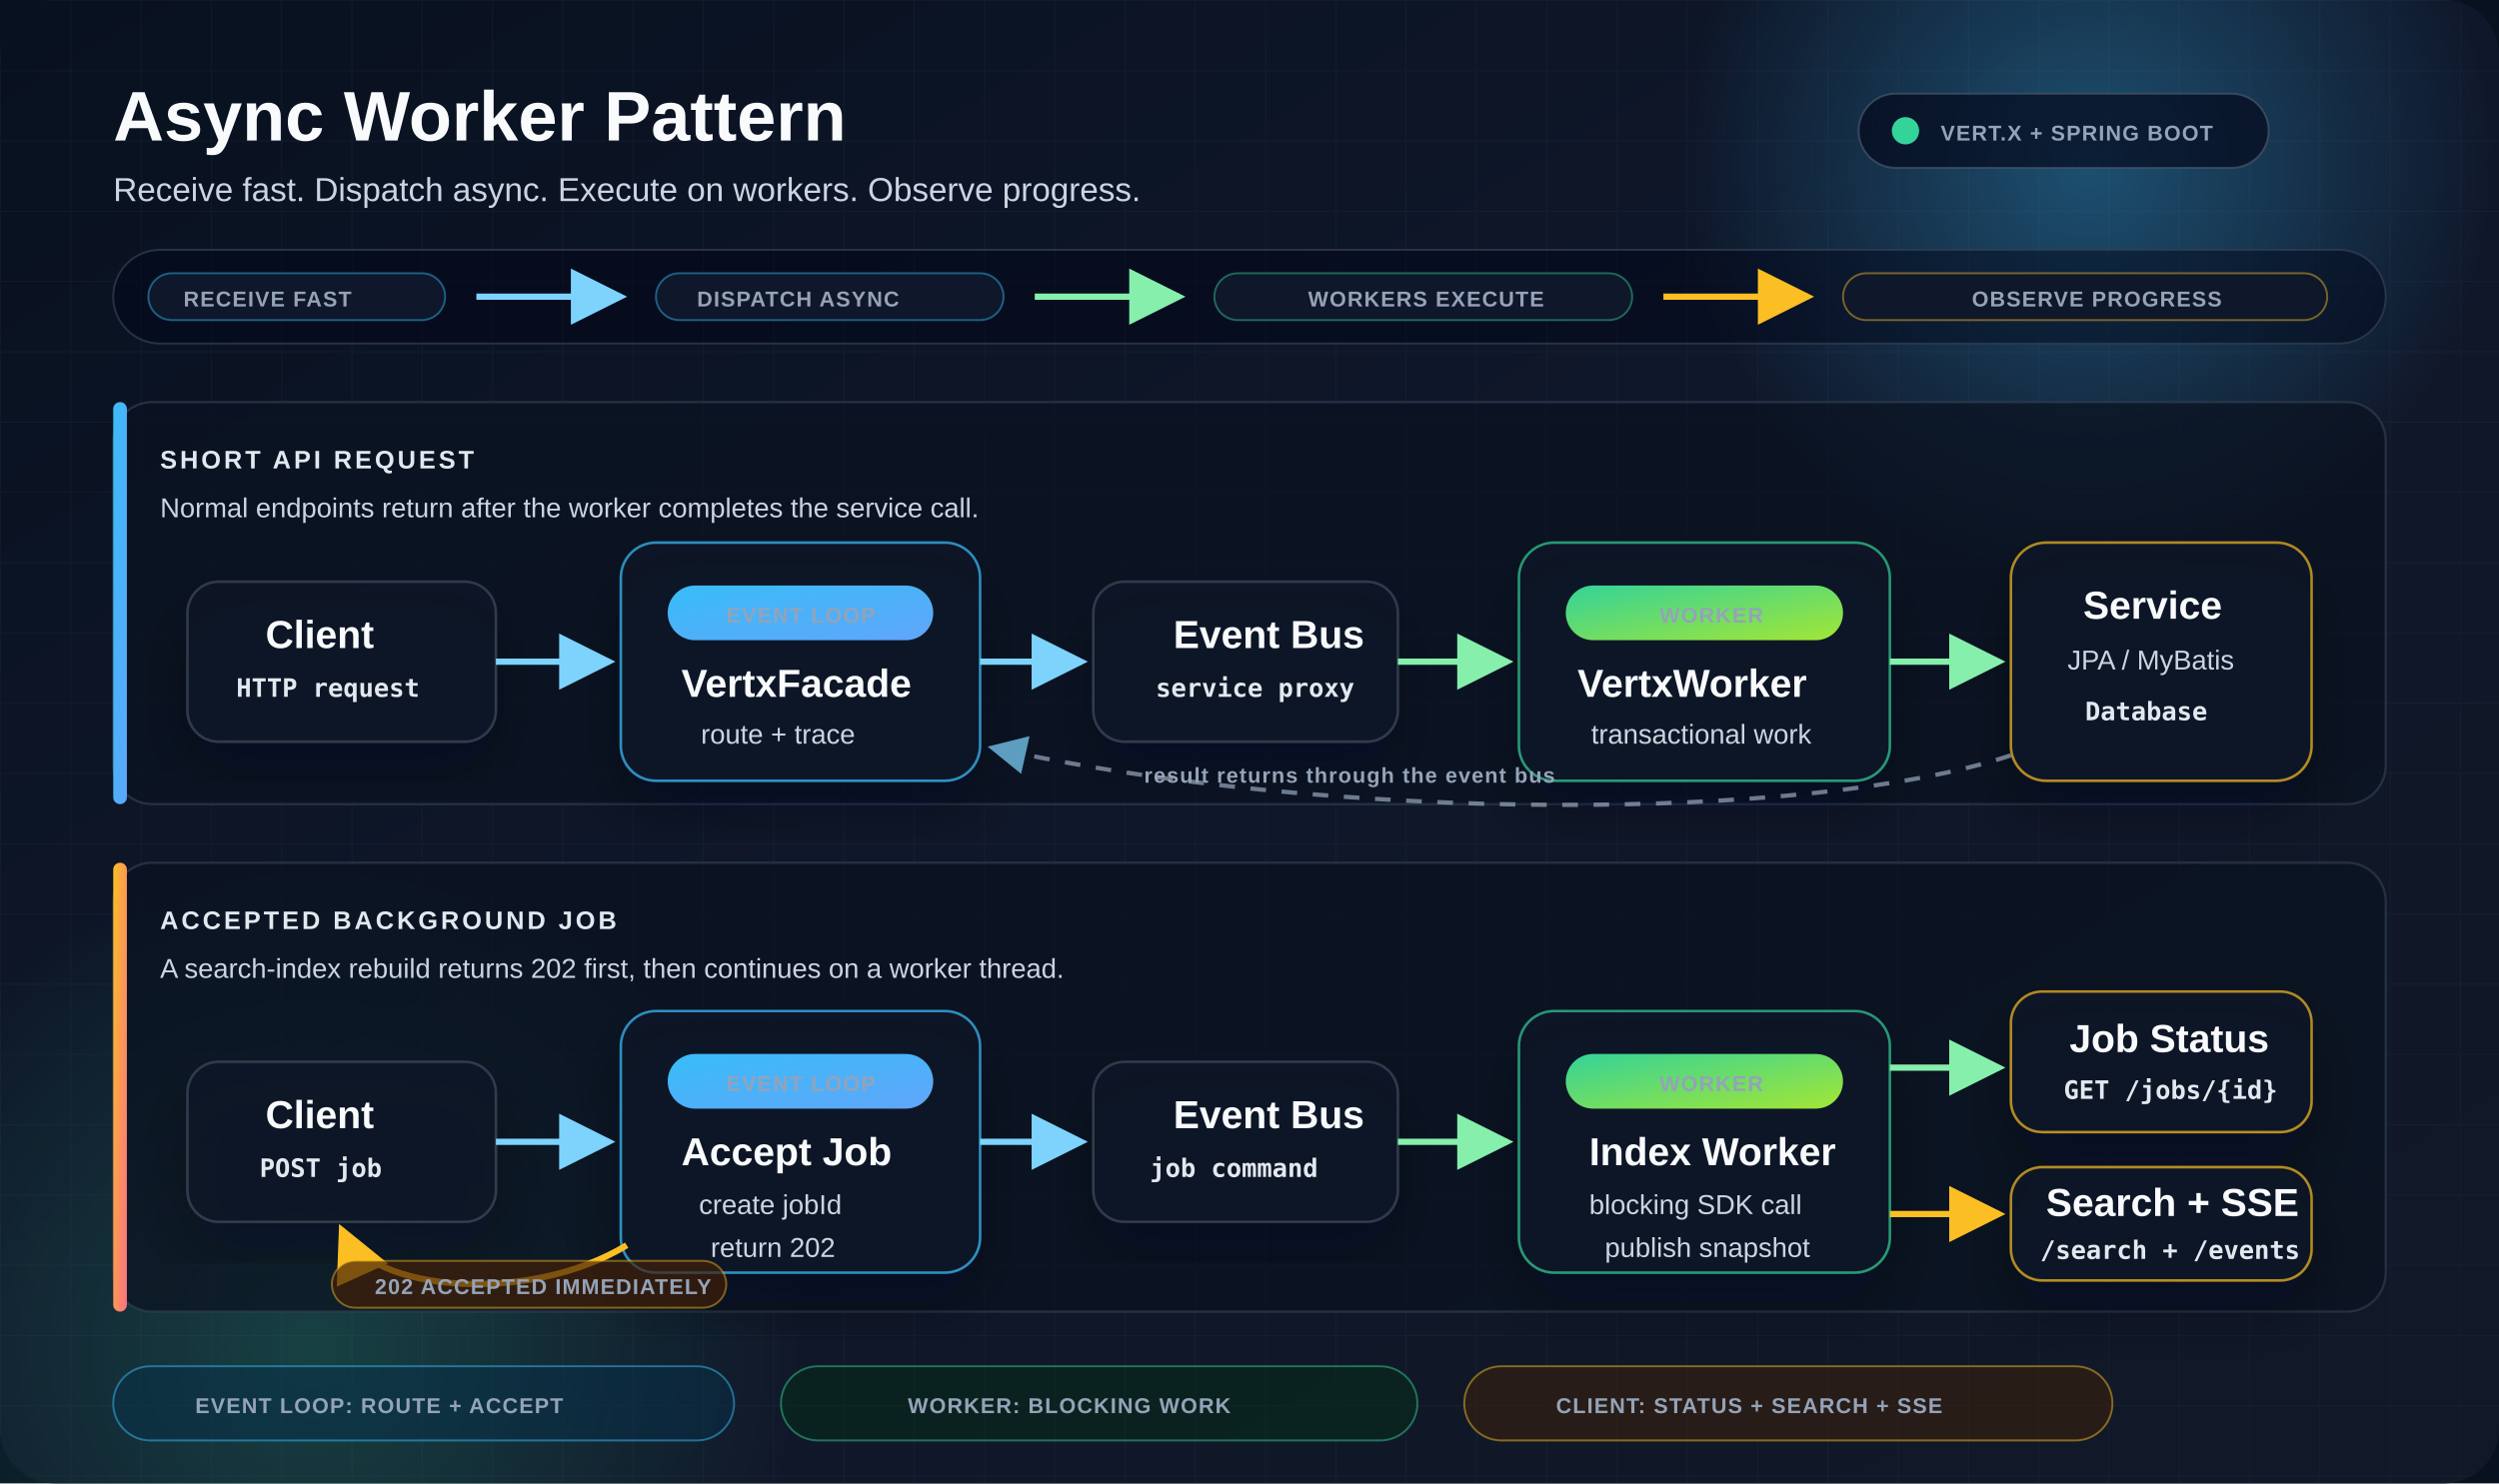
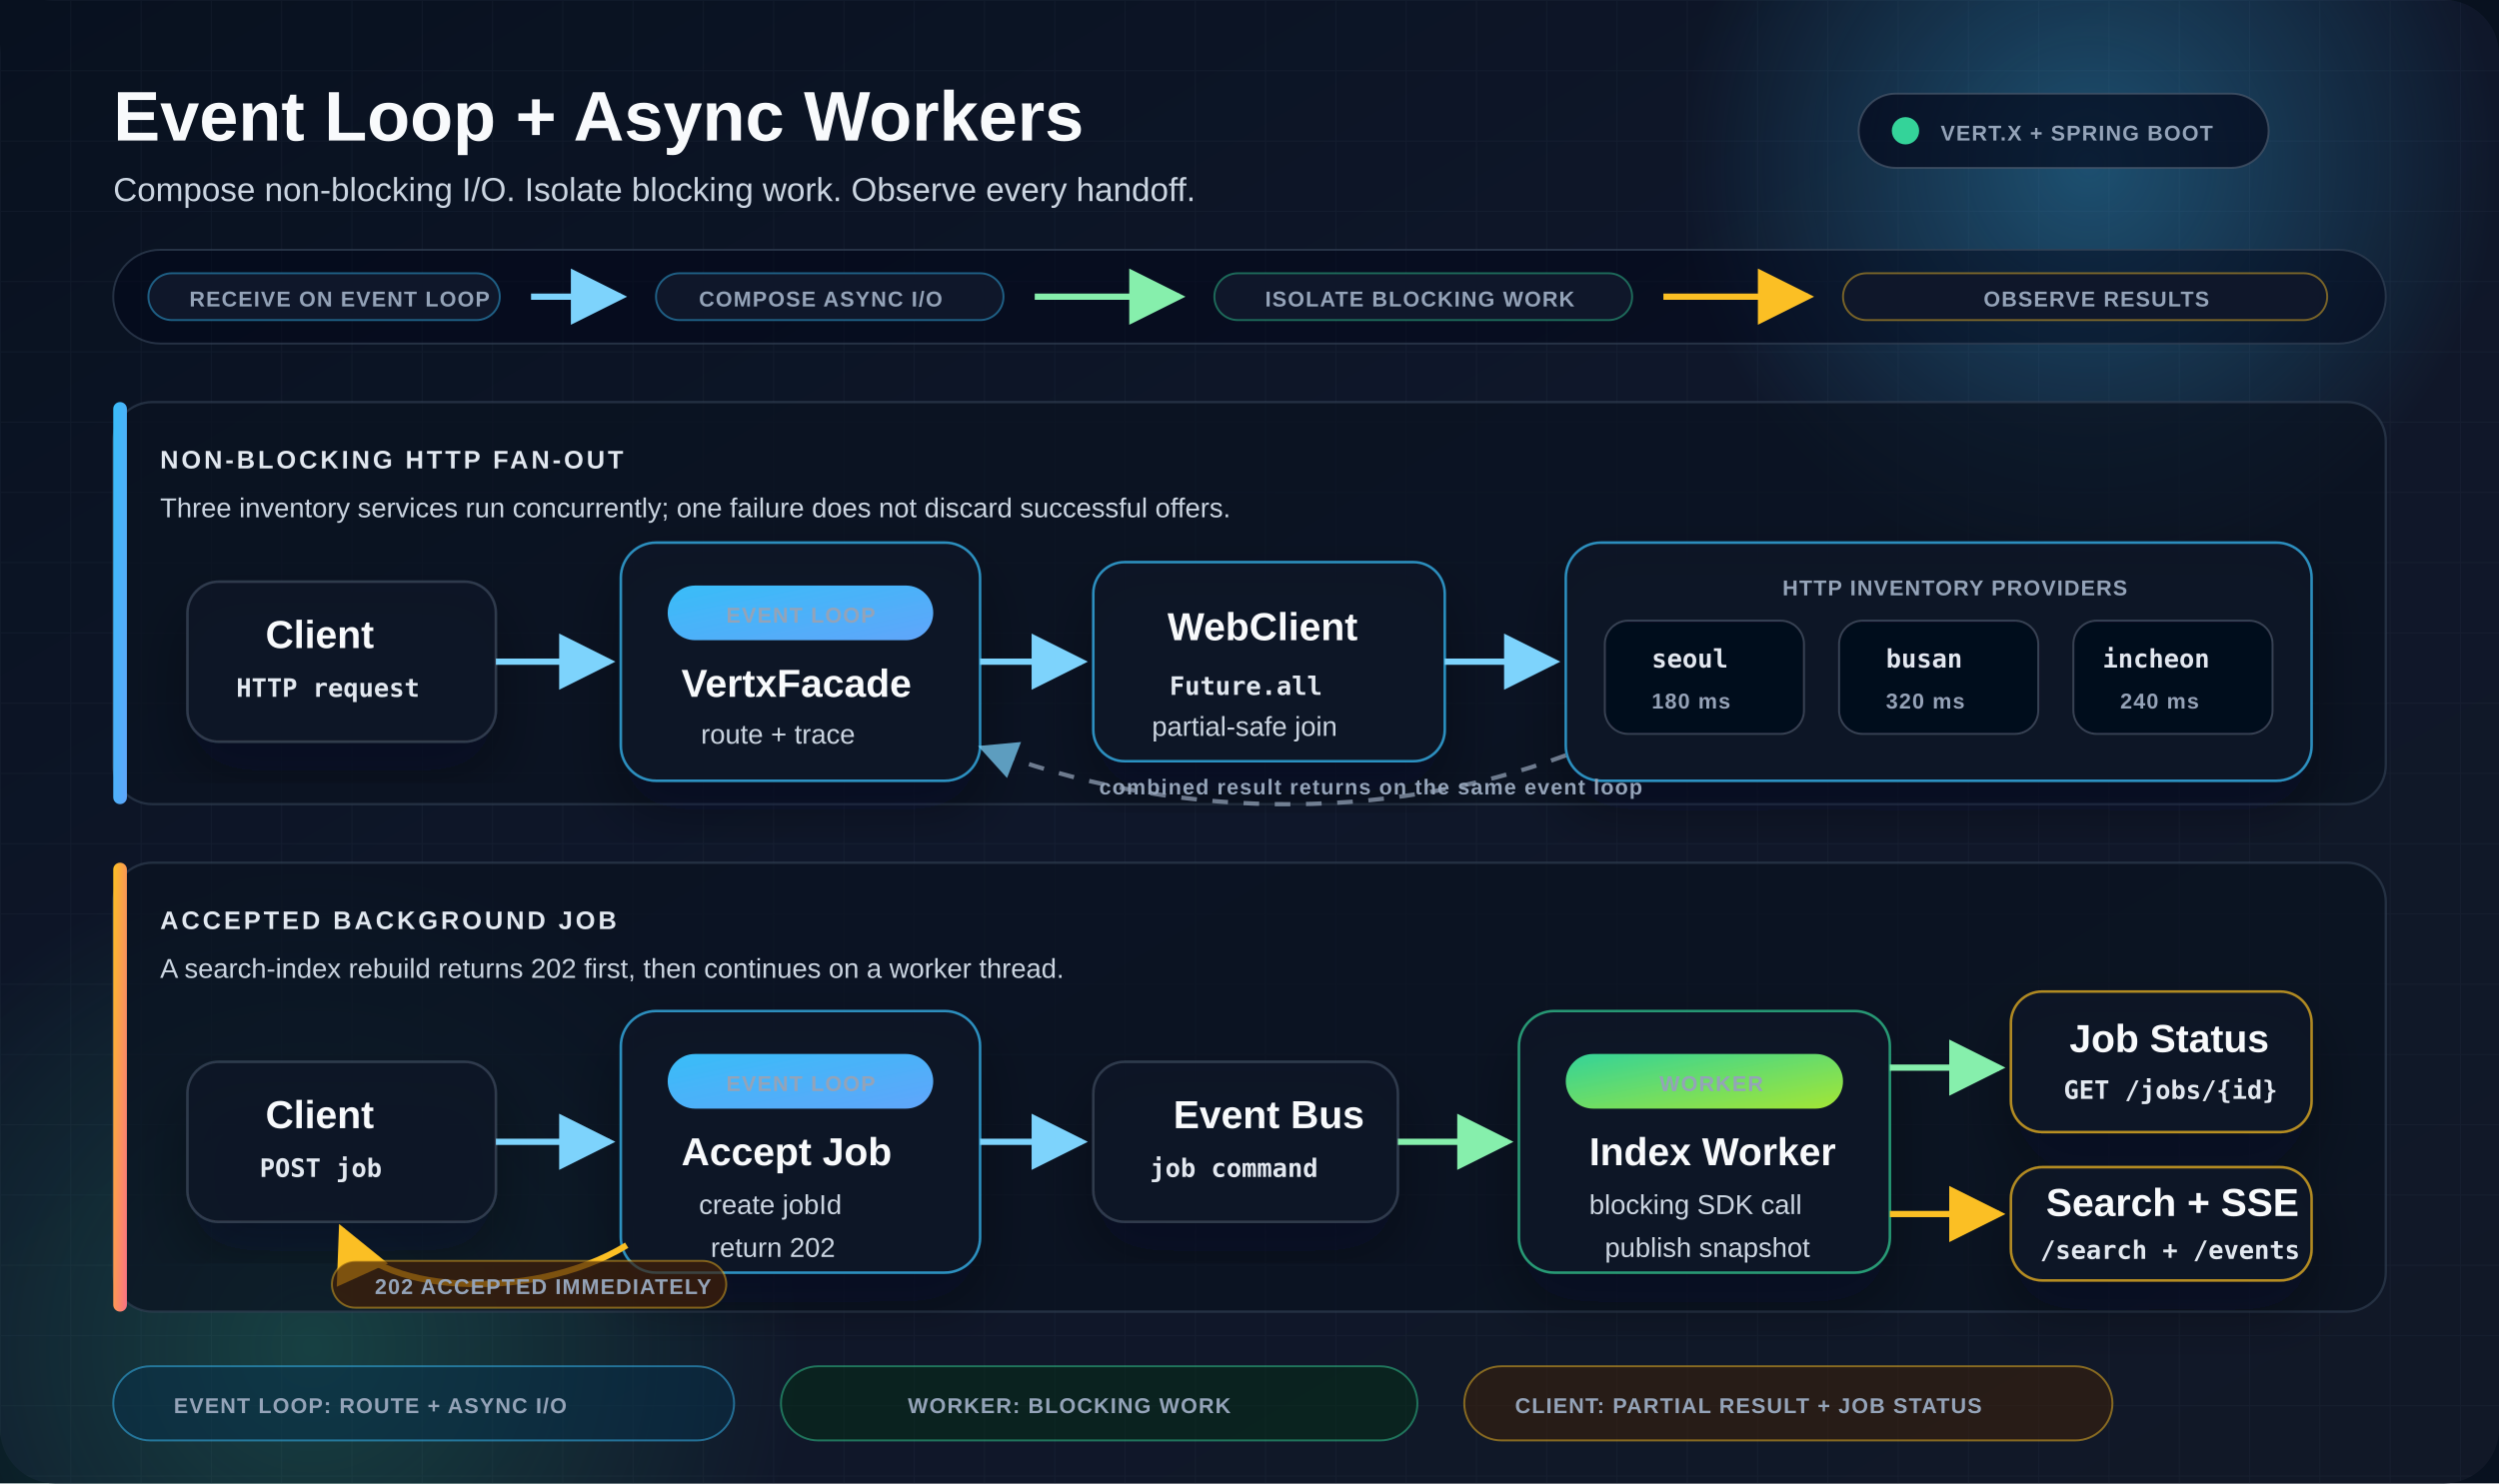
<svg xmlns="http://www.w3.org/2000/svg" width="1280" height="760" viewBox="0 0 1280 760" role="img" aria-labelledby="title desc">
  <defs>
    <linearGradient id="background" x1="0" y1="0" x2="1" y2="1">
      <stop offset="0%" stop-color="#08111f" />
      <stop offset="46%" stop-color="#0f172a" />
      <stop offset="100%" stop-color="#111827" />
    </linearGradient>
    <radialGradient id="blueGlow" cx="50%" cy="50%" r="50%">
      <stop offset="0%" stop-color="#38bdf8" stop-opacity="0.34" />
      <stop offset="100%" stop-color="#38bdf8" stop-opacity="0" />
    </radialGradient>
    <radialGradient id="greenGlow" cx="50%" cy="50%" r="50%">
      <stop offset="0%" stop-color="#34d399" stop-opacity="0.22" />
      <stop offset="100%" stop-color="#34d399" stop-opacity="0" />
    </radialGradient>
    <linearGradient id="eventLoop" x1="0" y1="0" x2="1" y2="1">
      <stop offset="0%" stop-color="#38bdf8" />
      <stop offset="100%" stop-color="#60a5fa" />
    </linearGradient>
    <linearGradient id="worker" x1="0" y1="0" x2="1" y2="1">
      <stop offset="0%" stop-color="#34d399" />
      <stop offset="100%" stop-color="#a3e635" />
    </linearGradient>
    <linearGradient id="observe" x1="0" y1="0" x2="1" y2="1">
      <stop offset="0%" stop-color="#fbbf24" />
      <stop offset="100%" stop-color="#fb7185" />
    </linearGradient>
    <pattern id="grid" width="36" height="36" patternUnits="userSpaceOnUse">
      <path d="M36 0H0V36" fill="none" stroke="#334155" stroke-width="1" opacity="0.16" />
    </pattern>
    <filter id="shadow" x="-20%" y="-24%" width="140%" height="150%">
      <feDropShadow dx="0" dy="16" stdDeviation="15" flood-color="#020617" flood-opacity="0.36" />
    </filter>
    <marker id="arrowBlue" markerWidth="13" markerHeight="13" refX="10" refY="6.5" orient="auto" markerUnits="strokeWidth">
      <path d="M2,2 L11,6.5 L2,11 Z" fill="#7dd3fc" />
    </marker>
    <marker id="arrowGreen" markerWidth="13" markerHeight="13" refX="10" refY="6.5" orient="auto" markerUnits="strokeWidth">
      <path d="M2,2 L11,6.5 L2,11 Z" fill="#86efac" />
    </marker>
    <marker id="arrowAmber" markerWidth="13" markerHeight="13" refX="10" refY="6.5" orient="auto" markerUnits="strokeWidth">
      <path d="M2,2 L11,6.5 L2,11 Z" fill="#fbbf24" />
    </marker>
    <style>
      .title { font-family: Arial, Helvetica, sans-serif; font-weight: 700; font-size: 36px; fill: #f8fafc; }
      .subtitle { font-family: Arial, Helvetica, sans-serif; font-weight: 500; font-size: 17px; fill: #cbd5e1; }
      .section { font-family: Arial, Helvetica, sans-serif; font-weight: 700; font-size: 13px; fill: #e2e8f0; letter-spacing: 1.5px; }
      .label { font-family: Arial, Helvetica, sans-serif; font-weight: 700; font-size: 20px; fill: #f8fafc; }
      .small { font-family: Arial, Helvetica, sans-serif; font-weight: 500; font-size: 14px; fill: #cbd5e1; }
      .tiny { font-family: Arial, Helvetica, sans-serif; font-weight: 700; font-size: 11px; fill: #94a3b8; letter-spacing: 0.6px; }
      .mono { font-family: Menlo, Monaco, Consolas, monospace; font-weight: 700; font-size: 13px; fill: #e2e8f0; }
      .lane { fill: #0b1220; fill-opacity: 0.72; stroke: #334155; stroke-opacity: 0.62; stroke-width: 1.2; }
      .card { fill: #111827; fill-opacity: 0.92; stroke: #475569; stroke-opacity: 0.58; stroke-width: 1.3; }
      .eventCard { stroke: #38bdf8; stroke-opacity: 0.72; }
      .workerCard { stroke: #34d399; stroke-opacity: 0.68; }
      .observeCard { stroke: #fbbf24; stroke-opacity: 0.68; }
      .chip { fill: #020617; fill-opacity: 0.66; stroke: #475569; stroke-opacity: 0.72; stroke-width: 1; }
      .blueLine { fill: none; stroke: #7dd3fc; stroke-width: 3.2; marker-end: url(#arrowBlue); }
      .greenLine { fill: none; stroke: #86efac; stroke-width: 3.2; marker-end: url(#arrowGreen); }
      .amberLine { fill: none; stroke: #fbbf24; stroke-width: 3.2; marker-end: url(#arrowAmber); }
      .returnLine { fill: none; stroke: #94a3b8; stroke-width: 2.2; stroke-dasharray: 8 8; marker-end: url(#arrowBlue); opacity: 0.72; }
    </style>
  </defs>
  <rect width="1280" height="760" fill="#08111f" />
  <rect width="1280" height="760" rx="28" fill="url(#background)" />
  <rect width="1280" height="760" rx="28" fill="url(#grid)" />
  <circle cx="1070" cy="84" r="210" fill="url(#blueGlow)" />
  <circle cx="160" cy="690" r="250" fill="url(#greenGlow)" />
-   <text x="58" y="72" class="title">Async Worker Pattern</text>
-   <text x="58" y="103" class="subtitle">Receive fast. Dispatch async. Execute on workers. Observe progress.</text>
+   <text x="58" y="72" class="title">Event Loop + Async Workers</text>
+   <text x="58" y="103" class="subtitle">Compose non-blocking I/O. Isolate blocking work. Observe every handoff.</text>
  <rect x="952" y="48" width="210" height="38" rx="19" class="chip" />
  <circle cx="976" cy="67" r="7" fill="#34d399" />
  <text x="994" y="72" class="tiny">VERT.X + SPRING BOOT</text>
  <g transform="translate(58 128)">
    <rect width="1164" height="48" rx="24" fill="#020617" fill-opacity="0.48" stroke="#334155" stroke-opacity="0.7" />
-     <rect x="18" y="12" width="152" height="24" rx="12" fill="#0f172a" stroke="#38bdf8" stroke-opacity="0.45" />
-     <text x="36" y="29" class="tiny">RECEIVE FAST</text>
-     <path d="M186 24H260" class="blueLine" />
+     <rect x="18" y="12" width="180" height="24" rx="12" fill="#0f172a" stroke="#38bdf8" stroke-opacity="0.45" />
+     <text x="39" y="29" class="tiny">RECEIVE ON EVENT LOOP</text>
+     <path d="M214 24H260" class="blueLine" />
    <rect x="278" y="12" width="178" height="24" rx="12" fill="#0f172a" stroke="#38bdf8" stroke-opacity="0.45" />
-     <text x="299" y="29" class="tiny">DISPATCH ASYNC</text>
+     <text x="300" y="29" class="tiny">COMPOSE ASYNC I/O</text>
    <path d="M472 24H546" class="greenLine" />
    <rect x="564" y="12" width="214" height="24" rx="12" fill="#0f172a" stroke="#34d399" stroke-opacity="0.45" />
-     <text x="612" y="29" class="tiny">WORKERS EXECUTE</text>
+     <text x="590" y="29" class="tiny">ISOLATE BLOCKING WORK</text>
    <path d="M794 24H868" class="amberLine" />
    <rect x="886" y="12" width="248" height="24" rx="12" fill="#0f172a" stroke="#fbbf24" stroke-opacity="0.45" />
-     <text x="952" y="29" class="tiny">OBSERVE PROGRESS</text>
+     <text x="958" y="29" class="tiny">OBSERVE RESULTS</text>
  </g>
  <g transform="translate(58 206)">
    <rect width="1164" height="206" rx="20" class="lane" />
    <rect x="0" y="0" width="7" height="206" rx="3.5" fill="url(#eventLoop)" />
-     <text x="24" y="34" class="section">SHORT API REQUEST</text>
-     <text x="24" y="59" class="small">Normal endpoints return after the worker completes the service call.</text>
+     <text x="24" y="34" class="section">NON-BLOCKING HTTP FAN-OUT</text>
+     <text x="24" y="59" class="small">Three inventory services run concurrently; one failure does not discard successful offers.</text>
    <g filter="url(#shadow)">
      <rect x="38" y="92" width="158" height="82" rx="16" class="card" />
      <text x="78" y="126" class="label">Client</text>
      <text x="63" y="151" class="mono">HTTP request</text>
    </g>
    <g filter="url(#shadow)">
      <rect x="260" y="72" width="184" height="122" rx="18" class="card eventCard" />
      <rect x="284" y="94" width="136" height="28" rx="14" fill="url(#eventLoop)" />
      <text x="314" y="113" class="tiny" fill="#082f49">EVENT LOOP</text>
      <text x="291" y="151" class="label">VertxFacade</text>
      <text x="301" y="175" class="small">route + trace</text>
    </g>
    <g filter="url(#shadow)">
-       <rect x="502" y="92" width="156" height="82" rx="16" class="card" />
-       <text x="543" y="126" class="label">Event Bus</text>
-       <text x="534" y="151" class="mono">service proxy</text>
+       <rect x="502" y="82" width="180" height="102" rx="16" class="card eventCard" />
+       <text x="540" y="122" class="label">WebClient</text>
+       <text x="541" y="150" class="mono">Future.all</text>
+       <text x="532" y="171" class="small">partial-safe join</text>
    </g>
    <g filter="url(#shadow)">
-       <rect x="720" y="72" width="190" height="122" rx="18" class="card workerCard" />
-       <rect x="744" y="94" width="142" height="28" rx="14" fill="url(#worker)" />
-       <text x="792" y="113" class="tiny" fill="#052e16">WORKER</text>
-       <text x="750" y="151" class="label">VertxWorker</text>
-       <text x="757" y="175" class="small">transactional work</text>
-     </g>
-     <g filter="url(#shadow)">
-       <rect x="972" y="72" width="154" height="122" rx="18" class="card observeCard" />
-       <text x="1009" y="111" class="label">Service</text>
-       <text x="1001" y="137" class="small">JPA / MyBatis</text>
-       <text x="1010" y="163" class="mono">Database</text>
+       <rect x="744" y="72" width="382" height="122" rx="18" class="card eventCard" />
+       <text x="855" y="99" class="tiny">HTTP INVENTORY PROVIDERS</text>
+       <rect x="764" y="112" width="102" height="58" rx="12" class="chip" />
+       <text x="788" y="136" class="mono">seoul</text>
+       <text x="788" y="157" class="tiny">180 ms</text>
+       <rect x="884" y="112" width="102" height="58" rx="12" class="chip" />
+       <text x="908" y="136" class="mono">busan</text>
+       <text x="908" y="157" class="tiny">320 ms</text>
+       <rect x="1004" y="112" width="102" height="58" rx="12" class="chip" />
+       <text x="1019" y="136" class="mono">incheon</text>
+       <text x="1028" y="157" class="tiny">240 ms</text>
    </g>
    <path d="M196 133H254" class="blueLine" />
    <path d="M444 133H496" class="blueLine" />
-     <path d="M658 133H714" class="greenLine" />
-     <path d="M910 133H966" class="greenLine" />
-     <path d="M972 181 C870 215 625 216 450 177" class="returnLine" />
-     <text x="528" y="195" class="tiny">result returns through the event bus</text>
+     <path d="M682 133H738" class="blueLine" />
+     <path d="M744 181 C650 216 540 214 445 177" class="returnLine" />
+     <text x="505" y="201" class="tiny">combined result returns on the same event loop</text>
  </g>
  <g transform="translate(58 442)">
    <rect width="1164" height="230" rx="20" class="lane" />
    <rect x="0" y="0" width="7" height="230" rx="3.5" fill="url(#observe)" />
    <text x="24" y="34" class="section">ACCEPTED BACKGROUND JOB</text>
    <text x="24" y="59" class="small">A search-index rebuild returns 202 first, then continues on a worker thread.</text>
    <g filter="url(#shadow)">
      <rect x="38" y="102" width="158" height="82" rx="16" class="card" />
      <text x="78" y="136" class="label">Client</text>
      <text x="75" y="161" class="mono">POST job</text>
    </g>
    <g filter="url(#shadow)">
      <rect x="260" y="76" width="184" height="134" rx="18" class="card eventCard" />
      <rect x="284" y="98" width="136" height="28" rx="14" fill="url(#eventLoop)" />
      <text x="314" y="117" class="tiny" fill="#082f49">EVENT LOOP</text>
      <text x="291" y="155" class="label">Accept Job</text>
      <text x="300" y="180" class="small">create jobId</text>
      <text x="306" y="202" class="small">return 202</text>
    </g>
    <g filter="url(#shadow)">
      <rect x="502" y="102" width="156" height="82" rx="16" class="card" />
      <text x="543" y="136" class="label">Event Bus</text>
      <text x="531" y="161" class="mono">job command</text>
    </g>
    <g filter="url(#shadow)">
      <rect x="720" y="76" width="190" height="134" rx="18" class="card workerCard" />
      <rect x="744" y="98" width="142" height="28" rx="14" fill="url(#worker)" />
      <text x="792" y="117" class="tiny" fill="#052e16">WORKER</text>
      <text x="756" y="155" class="label">Index Worker</text>
      <text x="756" y="180" class="small">blocking SDK call</text>
      <text x="764" y="202" class="small">publish snapshot</text>
    </g>
    <g filter="url(#shadow)">
      <rect x="972" y="66" width="154" height="72" rx="16" class="card observeCard" />
      <text x="1002" y="97" class="label">Job Status</text>
      <text x="999" y="121" class="mono">GET /jobs/{id}</text>
      <rect x="972" y="156" width="154" height="58" rx="16" class="card observeCard" />
      <text x="990" y="181" class="label">Search + SSE</text>
      <text x="987" y="203" class="mono">/search + /events</text>
    </g>
    <path d="M196 143H254" class="blueLine" />
    <path d="M444 143H496" class="blueLine" />
    <path d="M658 143H714" class="greenLine" />
    <path d="M910 105H966" class="greenLine" />
    <path d="M910 180H966" class="amberLine" />
    <path d="M263 196 C214 226 132 221 117 188" class="amberLine" />
    <rect x="112" y="204" width="202" height="24" rx="12" fill="#422006" fill-opacity="0.68" stroke="#fbbf24" stroke-opacity="0.45" />
    <text x="134" y="221" class="tiny" fill="#fde68a">202 ACCEPTED IMMEDIATELY</text>
  </g>
  <g transform="translate(58 700)">
    <rect width="318" height="38" rx="19" fill="#082f49" fill-opacity="0.48" stroke="#38bdf8" stroke-opacity="0.5" />
-     <text x="42" y="24" class="tiny">EVENT LOOP: ROUTE + ACCEPT</text>
+     <text x="31" y="24" class="tiny">EVENT LOOP: ROUTE + ASYNC I/O</text>
    <rect x="342" width="326" height="38" rx="19" fill="#052e16" fill-opacity="0.48" stroke="#34d399" stroke-opacity="0.48" />
    <text x="407" y="24" class="tiny">WORKER: BLOCKING WORK</text>
    <rect x="692" width="332" height="38" rx="19" fill="#422006" fill-opacity="0.48" stroke="#fbbf24" stroke-opacity="0.48" />
-     <text x="739" y="24" class="tiny">CLIENT: STATUS + SEARCH + SSE</text>
+     <text x="718" y="24" class="tiny">CLIENT: PARTIAL RESULT + JOB STATUS</text>
  </g>
</svg>
